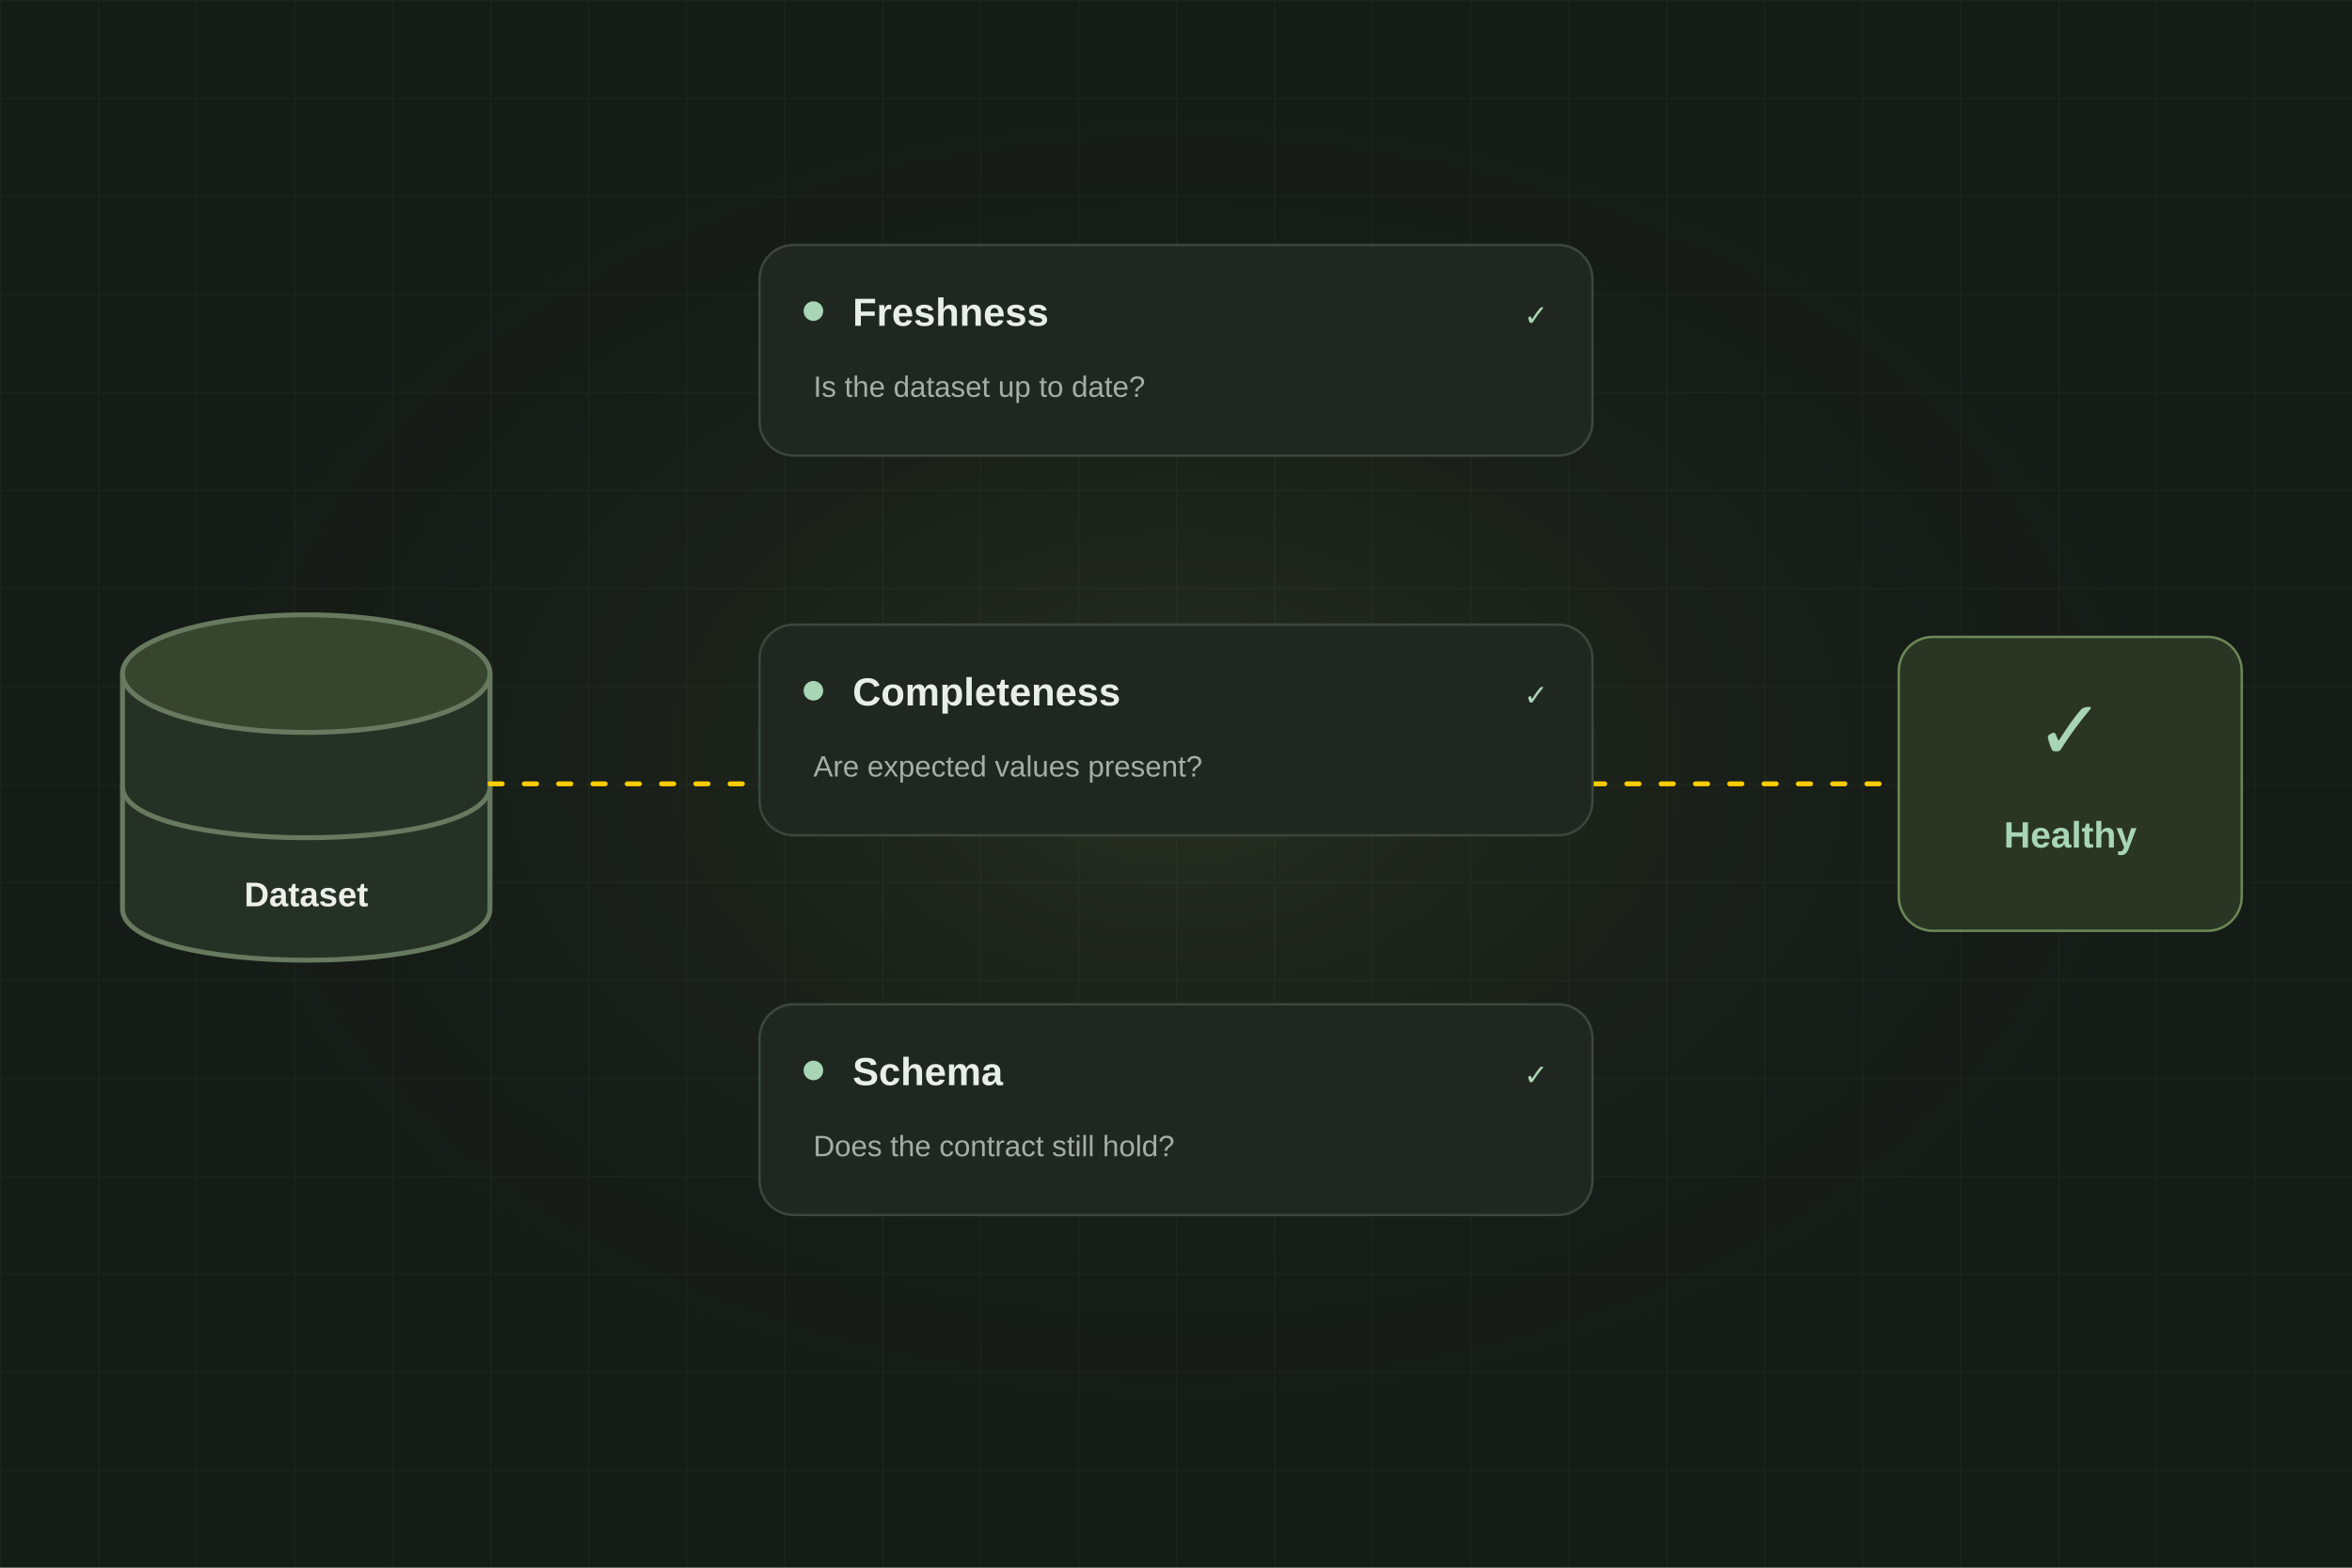
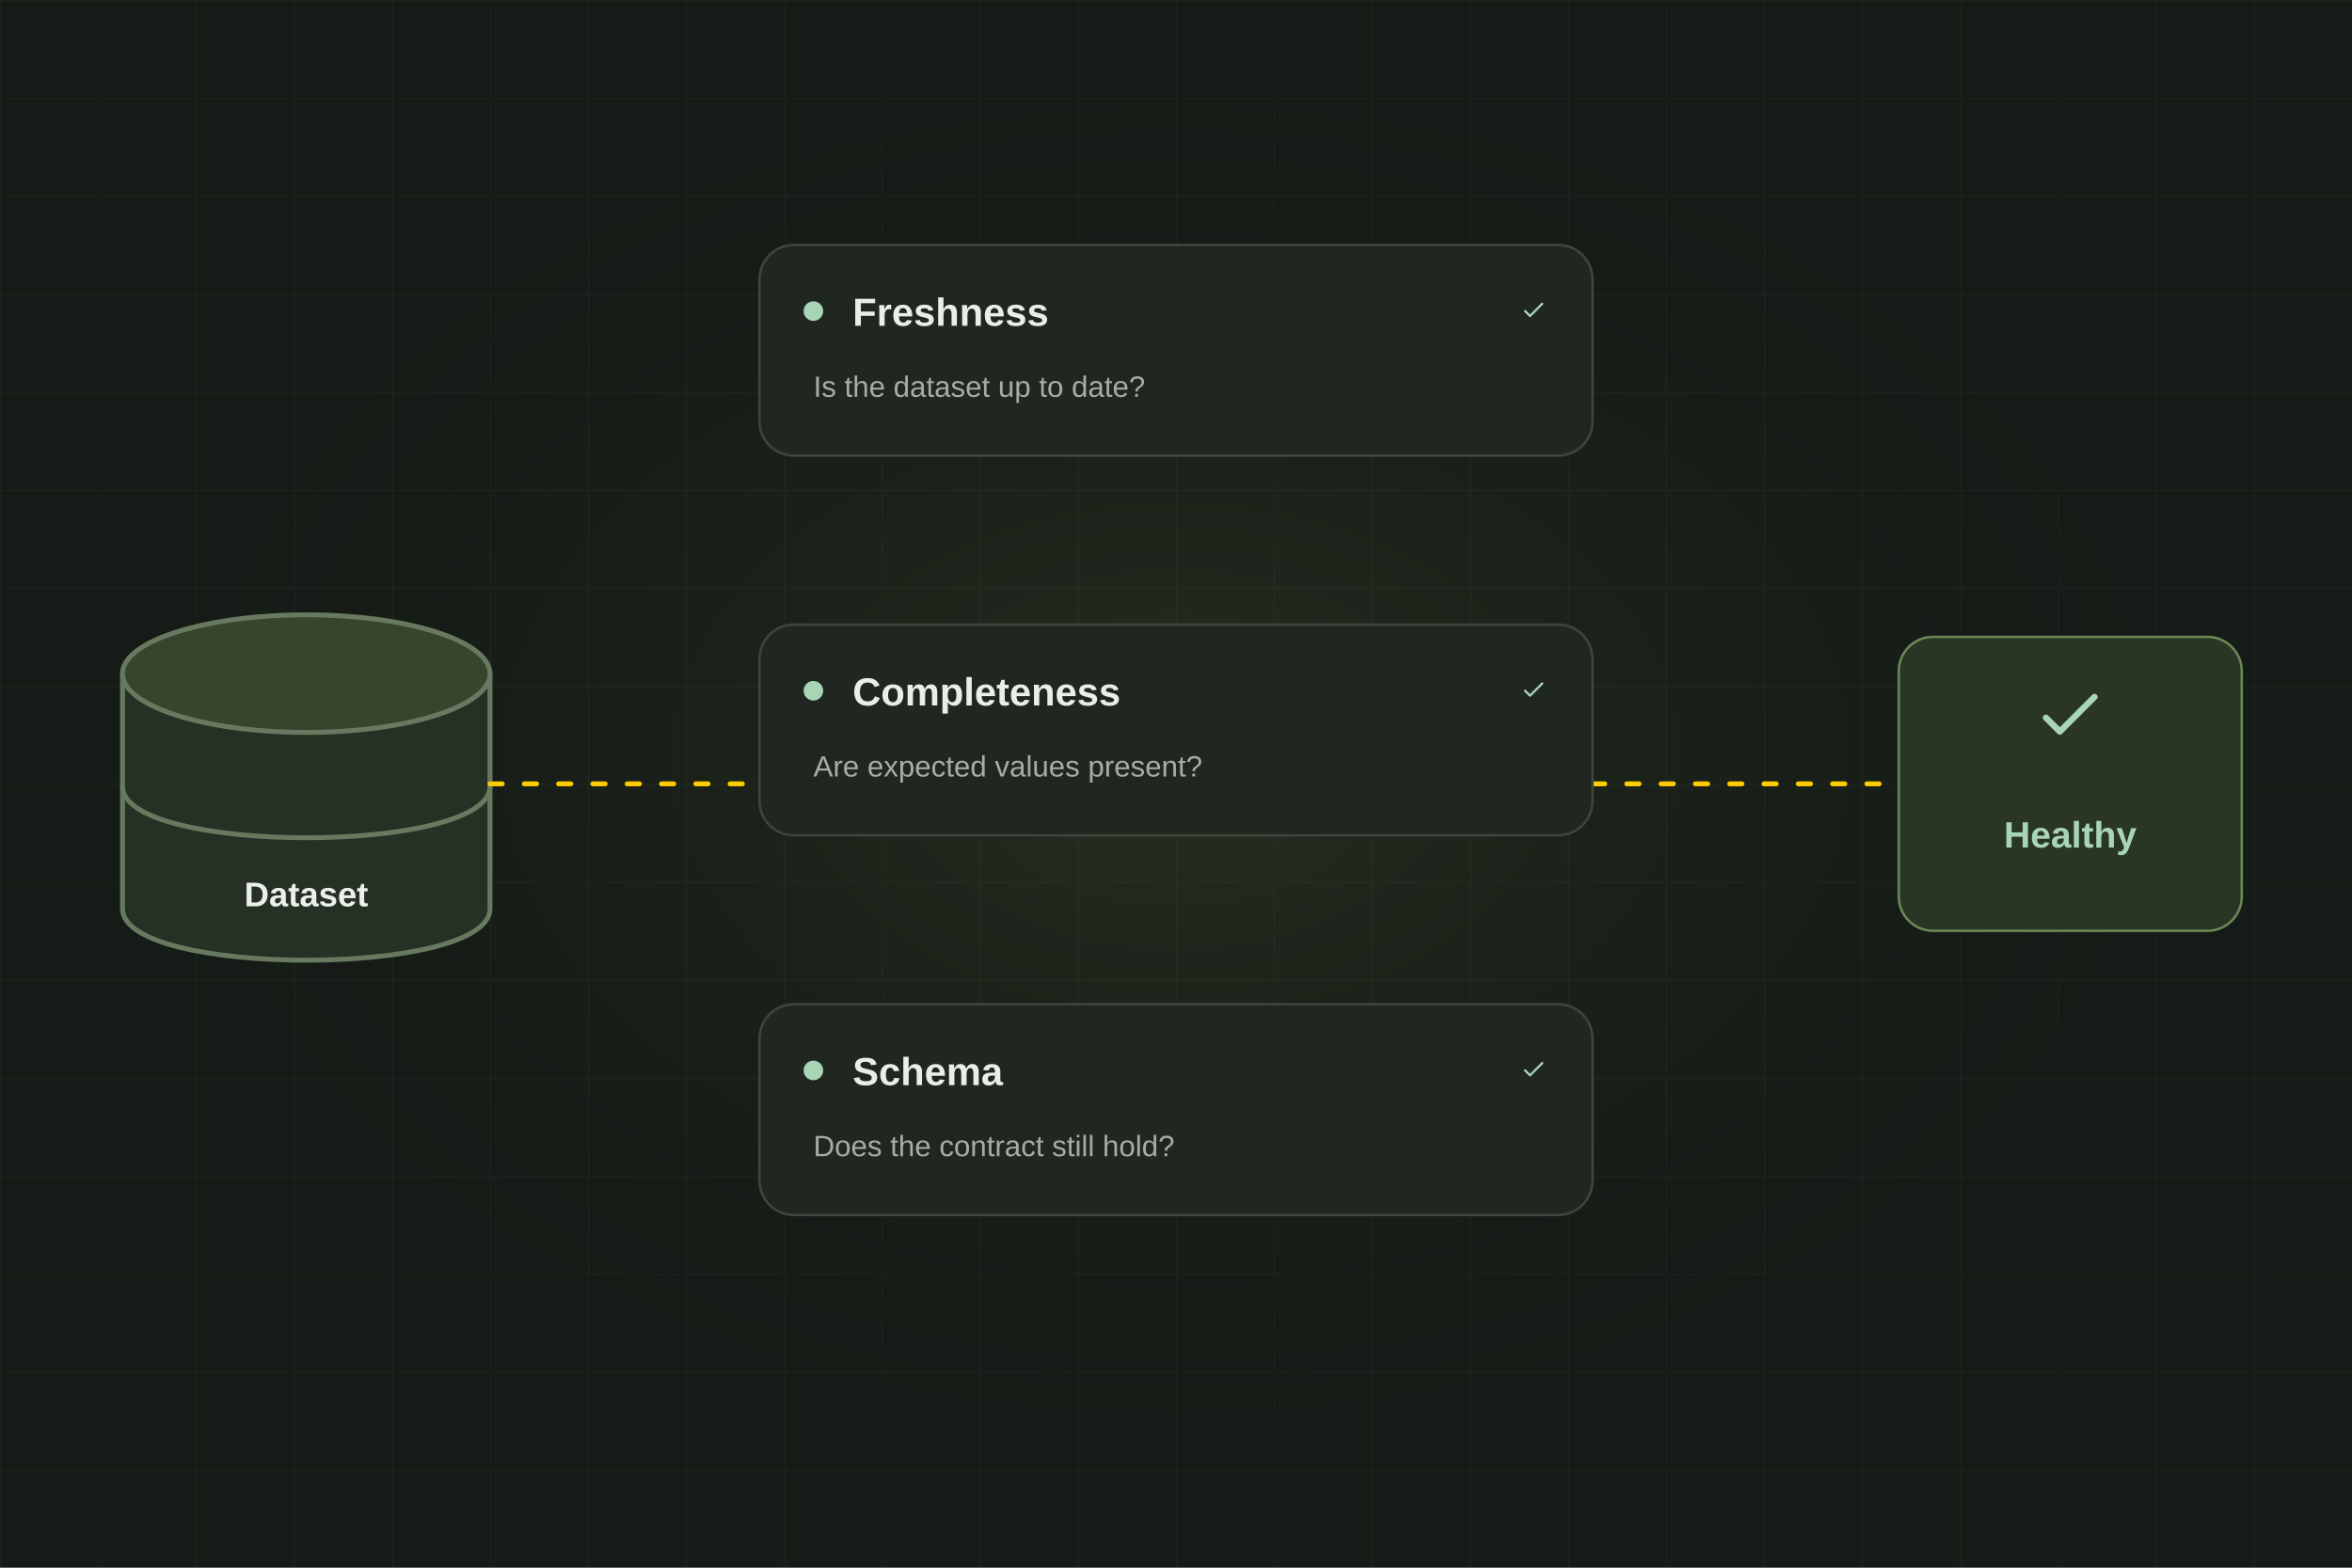
<svg xmlns="http://www.w3.org/2000/svg" viewBox="0 0 960 640" role="img" aria-labelledby="title">
+   <style>
+ @keyframes flow { to { stroke-dashoffset: -140; } }
+ @keyframes signal { 0%,100% { opacity:1; } 50% { opacity:.38; } }
+ @keyframes draw { from { stroke-dashoffset:1100; } to { stroke-dashoffset:0; } }
+ g path[stroke-dasharray] { animation:flow 12s linear infinite; }
+ g circle { animation:signal 4s ease-in-out infinite; }
+ g circle:nth-of-type(2n) { animation-delay:1.2s; }
+ g path[stroke-width="3"] { stroke-dasharray:1100; animation:draw 3s ease-out both; }
+ #still:target ~ g * { animation:none!important; }
+ @media(prefers-reduced-motion:reduce) { * { animation:none!important; } }
+ </style>
+   <g id="still" />
  <defs>
    <pattern id="grid" width="40" height="40" patternUnits="userSpaceOnUse">
      <path d="M40 0H0V40" fill="none" stroke="#9eb295" stroke-opacity=".055" />
    </pattern>
    <radialGradient id="glow">
      <stop stop-color="#a3b76a" stop-opacity=".13" />
      <stop offset="1" stop-color="#151b16" stop-opacity="0" />
    </radialGradient>
  </defs>
  <rect width="960" height="640" fill="#151b16" />
  <rect width="960" height="640" fill="url(#grid)" />
  <ellipse cx="480" cy="310" rx="440" ry="290" fill="url(#glow)" />
  <g font-family="Arial, Helvetica, sans-serif">
    <g transform="translate(50 255)">
      <path d="M0 20V116C0 144 150 144 150 116V20" fill="#263126" stroke="#67795e" stroke-width="2" />
      <ellipse cx="75" cy="20" rx="75" ry="24" fill="#37452e" stroke="#67795e" stroke-width="2" />
      <path d="M0 66C0 94 150 94 150 66" fill="none" stroke="#67795e" stroke-width="2" stroke-linecap="round" stroke-linejoin="round" />
      <text x="75" y="115" fill="#edf0e9" font-size="14" font-weight="600" text-anchor="middle">Dataset</text>
    </g>
    <path d="M200 320H310M650 320H780" fill="none" stroke="#ffcc00" stroke-width="2" stroke-linecap="round" stroke-linejoin="round" stroke-dasharray="5 9" />
    <rect x="310" y="100" width="340" height="86" rx="14" fill="#202720" stroke="#3b463c" />
    <circle cx="332" cy="127" r="4" fill="#a8d5b5" />
    <text x="348" y="133" fill="#e9eee9" font-size="16" font-weight="600" text-anchor="start">Freshness</text>
    <text x="332" y="162" fill="#a4aea6" font-size="12" font-weight="400" text-anchor="start">Is the dataset up to date?</text>
-     <text x="632" y="133" fill="#a8d5b5" font-size="12" font-weight="400" text-anchor="end">✓</text>
+     <g transform="translate(620 121) scale(0.5)" fill="none" stroke="#a8d5b5" stroke-width="1.8" stroke-linecap="round" stroke-linejoin="round">
+       <path d="m5 12 4 4L19 6" />
+     </g>
    <rect x="310" y="255" width="340" height="86" rx="14" fill="#202720" stroke="#3b463c" />
    <circle cx="332" cy="282" r="4" fill="#a8d5b5" />
    <text x="348" y="288" fill="#e9eee9" font-size="16" font-weight="600" text-anchor="start">Completeness</text>
    <text x="332" y="317" fill="#a4aea6" font-size="12" font-weight="400" text-anchor="start">Are expected values present?</text>
-     <text x="632" y="288" fill="#a8d5b5" font-size="12" font-weight="400" text-anchor="end">✓</text>
+     <g transform="translate(620 276) scale(0.5)" fill="none" stroke="#a8d5b5" stroke-width="1.8" stroke-linecap="round" stroke-linejoin="round">
+       <path d="m5 12 4 4L19 6" />
+     </g>
    <rect x="310" y="410" width="340" height="86" rx="14" fill="#202720" stroke="#3b463c" />
    <circle cx="332" cy="437" r="4" fill="#a8d5b5" />
    <text x="348" y="443" fill="#e9eee9" font-size="16" font-weight="600" text-anchor="start">Schema</text>
    <text x="332" y="472" fill="#a4aea6" font-size="12" font-weight="400" text-anchor="start">Does the contract still hold?</text>
-     <text x="632" y="443" fill="#a8d5b5" font-size="12" font-weight="400" text-anchor="end">✓</text>
+     <g transform="translate(620 431) scale(0.5)" fill="none" stroke="#a8d5b5" stroke-width="1.8" stroke-linecap="round" stroke-linejoin="round">
+       <path d="m5 12 4 4L19 6" />
+     </g>
    <rect x="775" y="260" width="140" height="120" rx="14" fill="#2a3524" stroke="#6c8756" />
-     <text x="845" y="310" fill="#a8d5b5" font-size="34" font-weight="600" text-anchor="middle">✓</text>
+     <g transform="translate(828.0 276) scale(1.416667)" fill="none" stroke="#a8d5b5" stroke-width="1.8" stroke-linecap="round" stroke-linejoin="round">
+       <path d="m5 12 4 4L19 6" />
+     </g>
    <text x="845" y="346" fill="#a8d5b5" font-size="15" font-weight="600" text-anchor="middle">Healthy</text>
  </g>
</svg>
